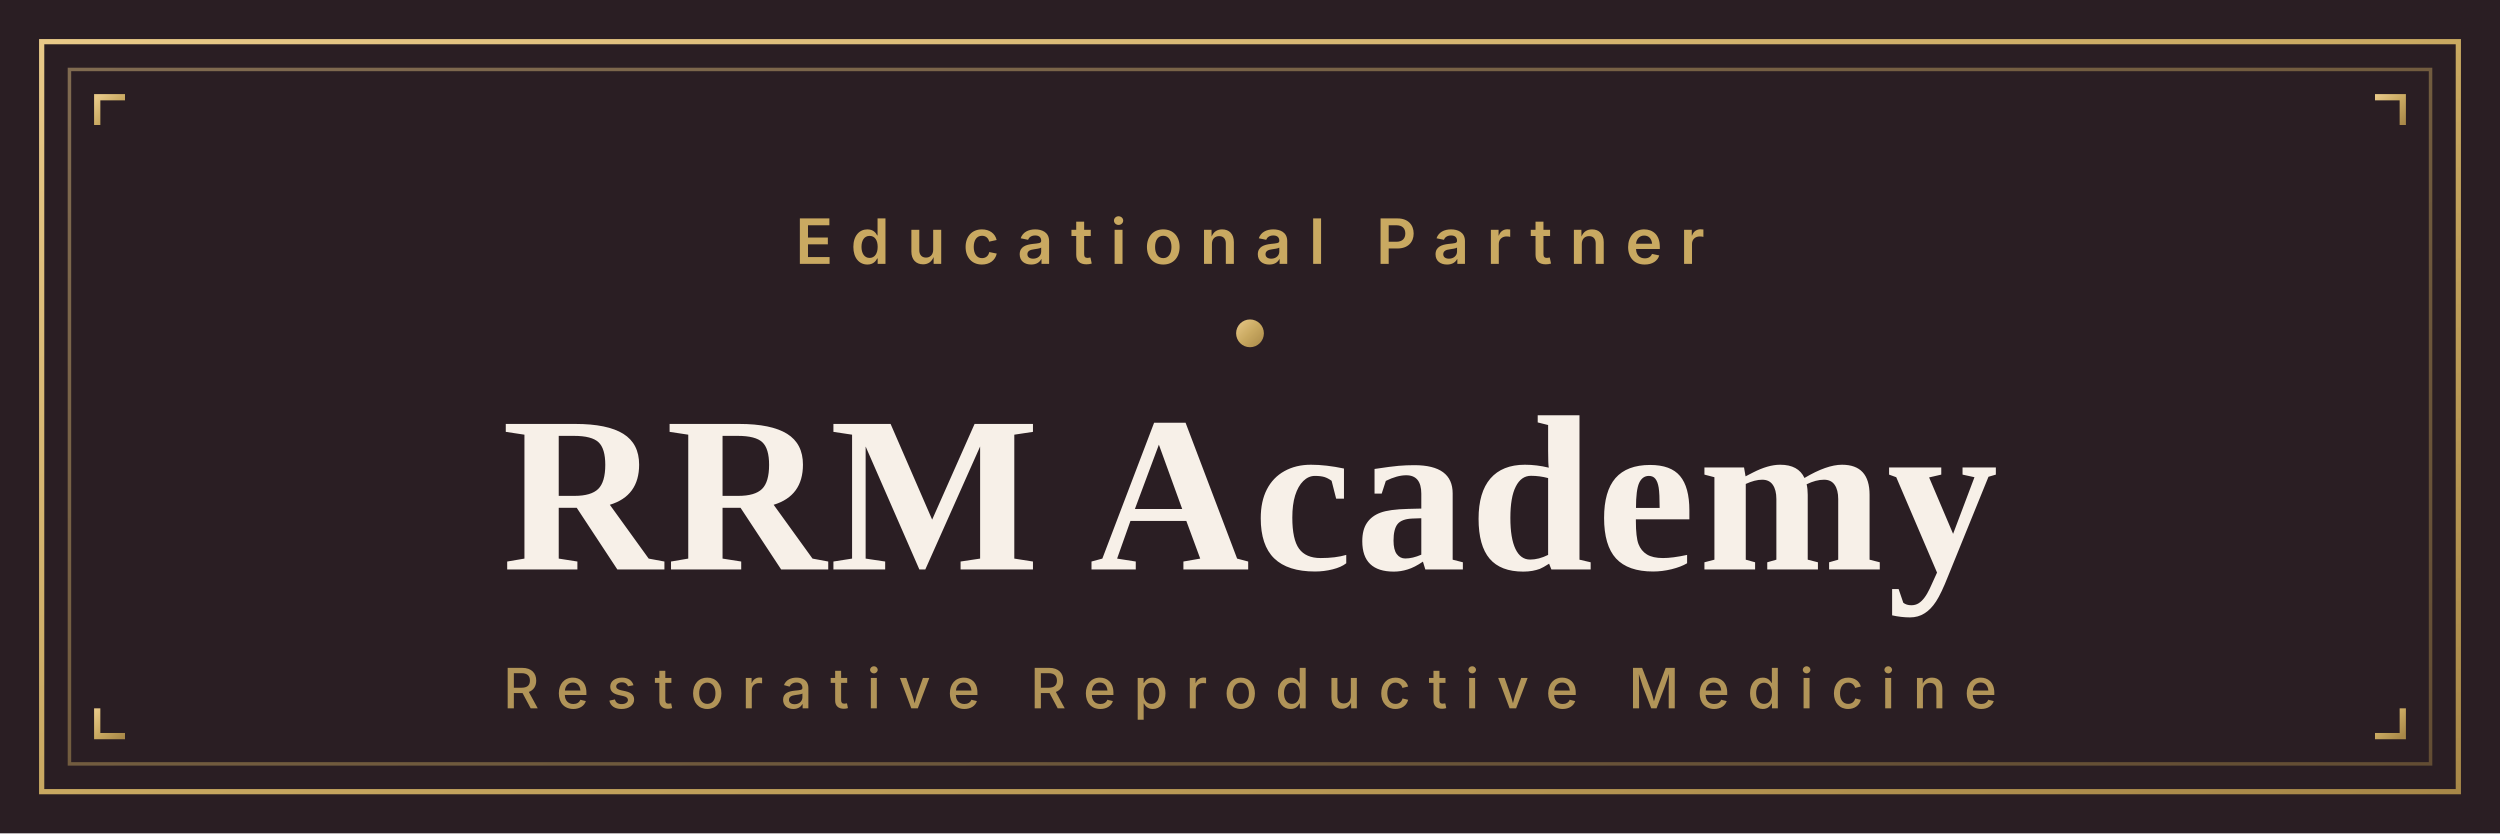
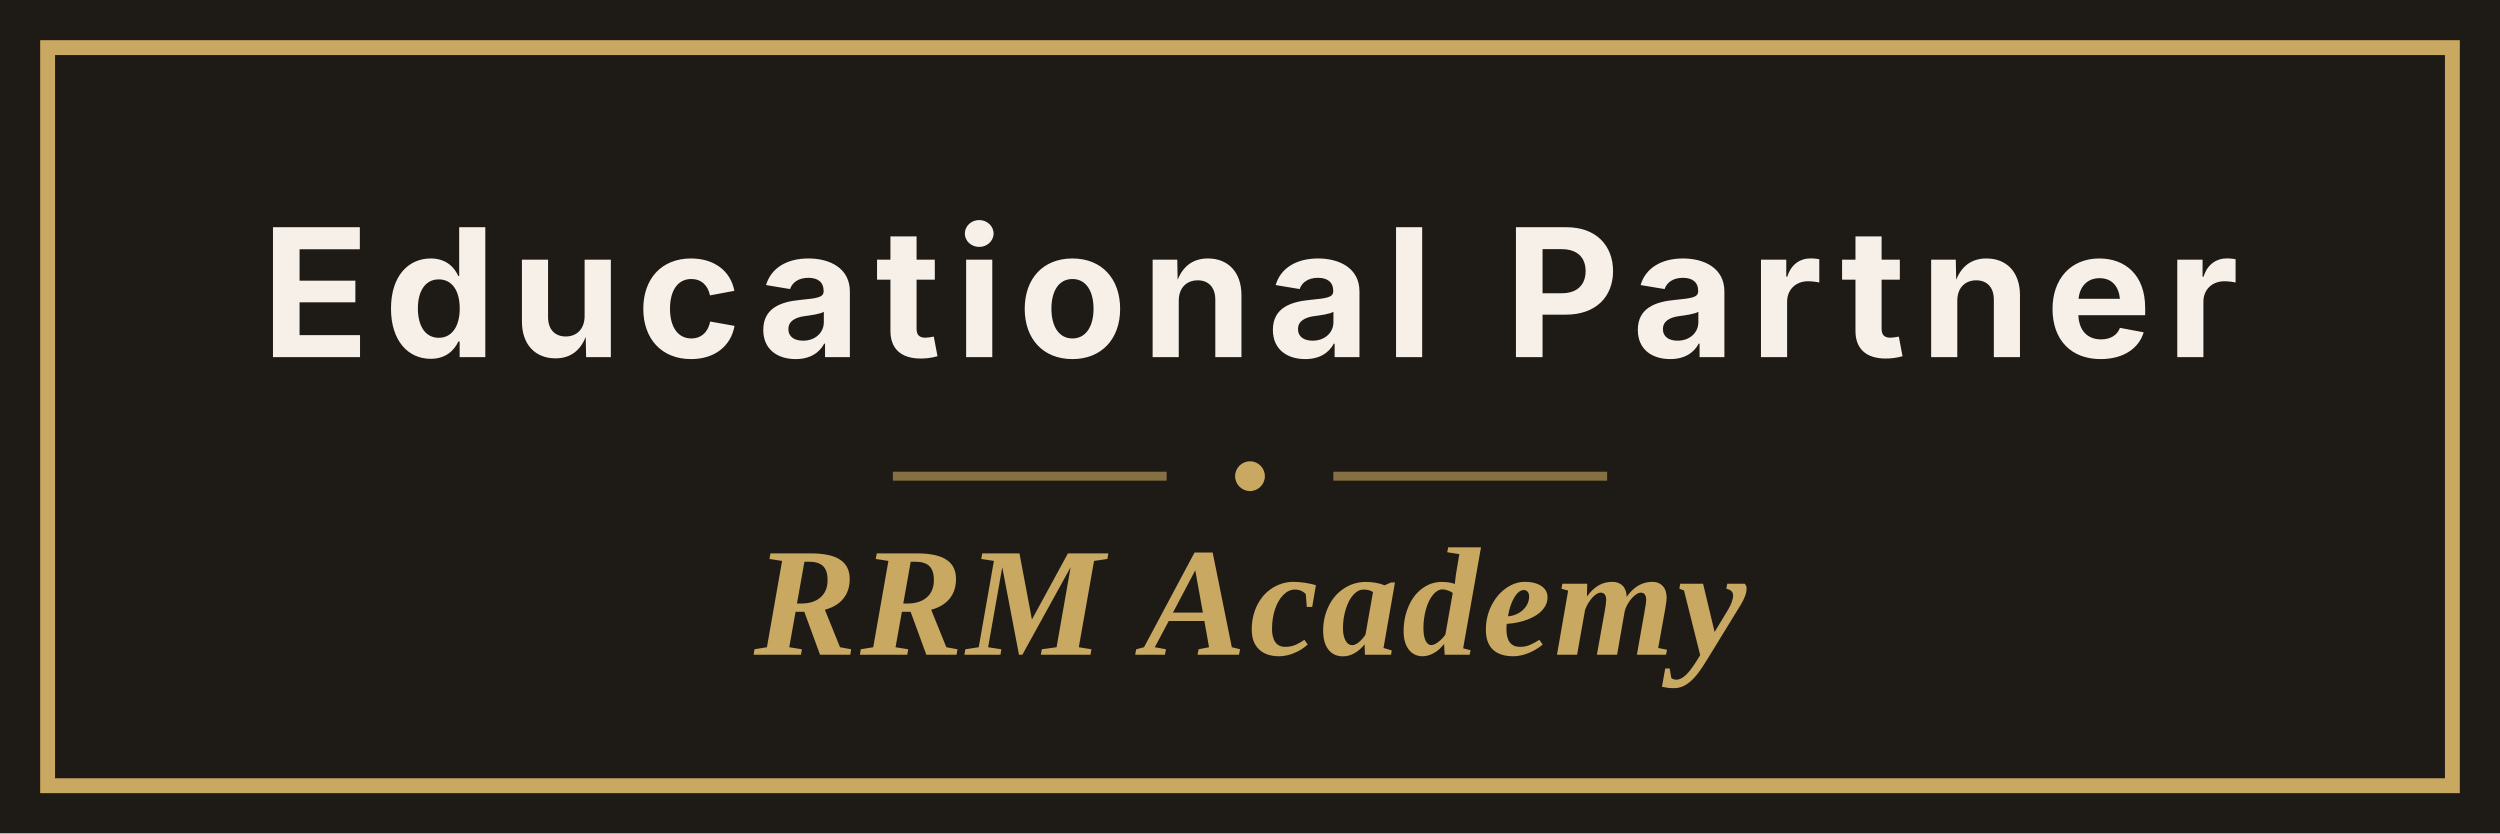
- <svg xmlns="http://www.w3.org/2000/svg" viewBox="0 0 360 120" role="img" aria-label="RRM Academy Educational Partner">
-   <defs>
-     <linearGradient id="gold-dark" x1="0" y1="0" x2="1" y2="1">
-       <stop offset="0%" stop-color="#e8c988" />
-       <stop offset="50%" stop-color="#c9a961" />
-       <stop offset="100%" stop-color="#a88848" />
-     </linearGradient>
-   </defs>
+ <svg xmlns="http://www.w3.org/2000/svg" viewBox="0 0 420 140" role="img" aria-label="RRM Academy Educational Partner">
  <style>
-     .bg { fill: #2a1e23; }
-     .frame-outer { fill: none; stroke: url(#gold-dark); stroke-width: 0.75; }
-     .frame-inner { fill: none; stroke: url(#gold-dark); stroke-width: 0.5; opacity: 0.45; }
-     .rule { stroke: url(#gold-dark); stroke-width: 1; }
-     .ornament { fill: url(#gold-dark); }
-     .eyebrow { fill: #c9a961; font-family: 'Inter', 'Helvetica Neue', Arial, sans-serif; font-size: 9px; font-weight: 600; letter-spacing: 0.28em; text-transform: uppercase; text-anchor: middle; }
-     .wordmark { fill: #f7f0e8; font-family: 'Cormorant Garamond', Georgia, 'Times New Roman', serif; font-size: 32px; font-weight: 600; letter-spacing: 0.015em; text-anchor: middle; }
-     .footer { fill: #c9a961; font-family: 'Inter', 'Helvetica Neue', Arial, sans-serif; font-size: 8px; font-weight: 500; letter-spacing: 0.32em; text-transform: uppercase; text-anchor: middle; opacity: 0.85; }
+     .bg { fill: #1e1a16; }
+     .frame { fill: none; stroke: #c9a961; stroke-width: 2.5; }
+     .rule { stroke: #c9a961; stroke-width: 1.5; opacity: 0.6; }
+     .dot { fill: #c9a961; }
+     .label { fill: #f7f0e8; font-family: 'Inter', 'Helvetica Neue', Arial, sans-serif; font-size: 30px; font-weight: 700; letter-spacing: 0.08em; text-transform: uppercase; text-anchor: middle; }
+     .wordmark { fill: #c9a961; font-family: 'Cormorant Garamond', Georgia, 'Times New Roman', serif; font-size: 26px; font-weight: 600; font-style: italic; letter-spacing: 0.02em; text-anchor: middle; }
  </style>
-   <rect class="bg" width="360" height="120" />
-   <rect class="frame-outer" x="6" y="6" width="348" height="108" />
-   <rect class="frame-inner" x="10" y="10" width="340" height="100" />
-   <g>
-     <path d="M 14 18 L 14 14 L 18 14" fill="none" stroke="url(#gold-dark)" stroke-width="0.9" />
-     <path d="M 346 18 L 346 14 L 342 14" fill="none" stroke="url(#gold-dark)" stroke-width="0.9" />
-     <path d="M 14 102 L 14 106 L 18 106" fill="none" stroke="url(#gold-dark)" stroke-width="0.9" />
-     <path d="M 346 102 L 346 106 L 342 106" fill="none" stroke="url(#gold-dark)" stroke-width="0.9" />
-   </g>
-   <text class="eyebrow" x="180" y="38">Educational Partner</text>
-   <line class="rule" x1="90" y1="48" x2="168" y2="48" />
-   <circle class="ornament" cx="180" cy="48" r="2" />
-   <line class="rule" x1="192" y1="48" x2="270" y2="48" />
-   <text class="wordmark" x="180" y="82">RRM Academy</text>
-   <text class="footer" x="180" y="102">Restorative Reproductive Medicine</text>
+   <rect class="bg" width="420" height="140" />
+   <rect class="frame" x="8" y="8" width="404" height="124" />
+   <text class="label" x="210" y="60">Educational Partner</text>
+   <line class="rule" x1="150" y1="80" x2="196" y2="80" />
+   <circle class="dot" cx="210" cy="80" r="2.5" />
+   <line class="rule" x1="224" y1="80" x2="270" y2="80" />
+   <text class="wordmark" x="210" y="110">RRM Academy</text>
</svg>
